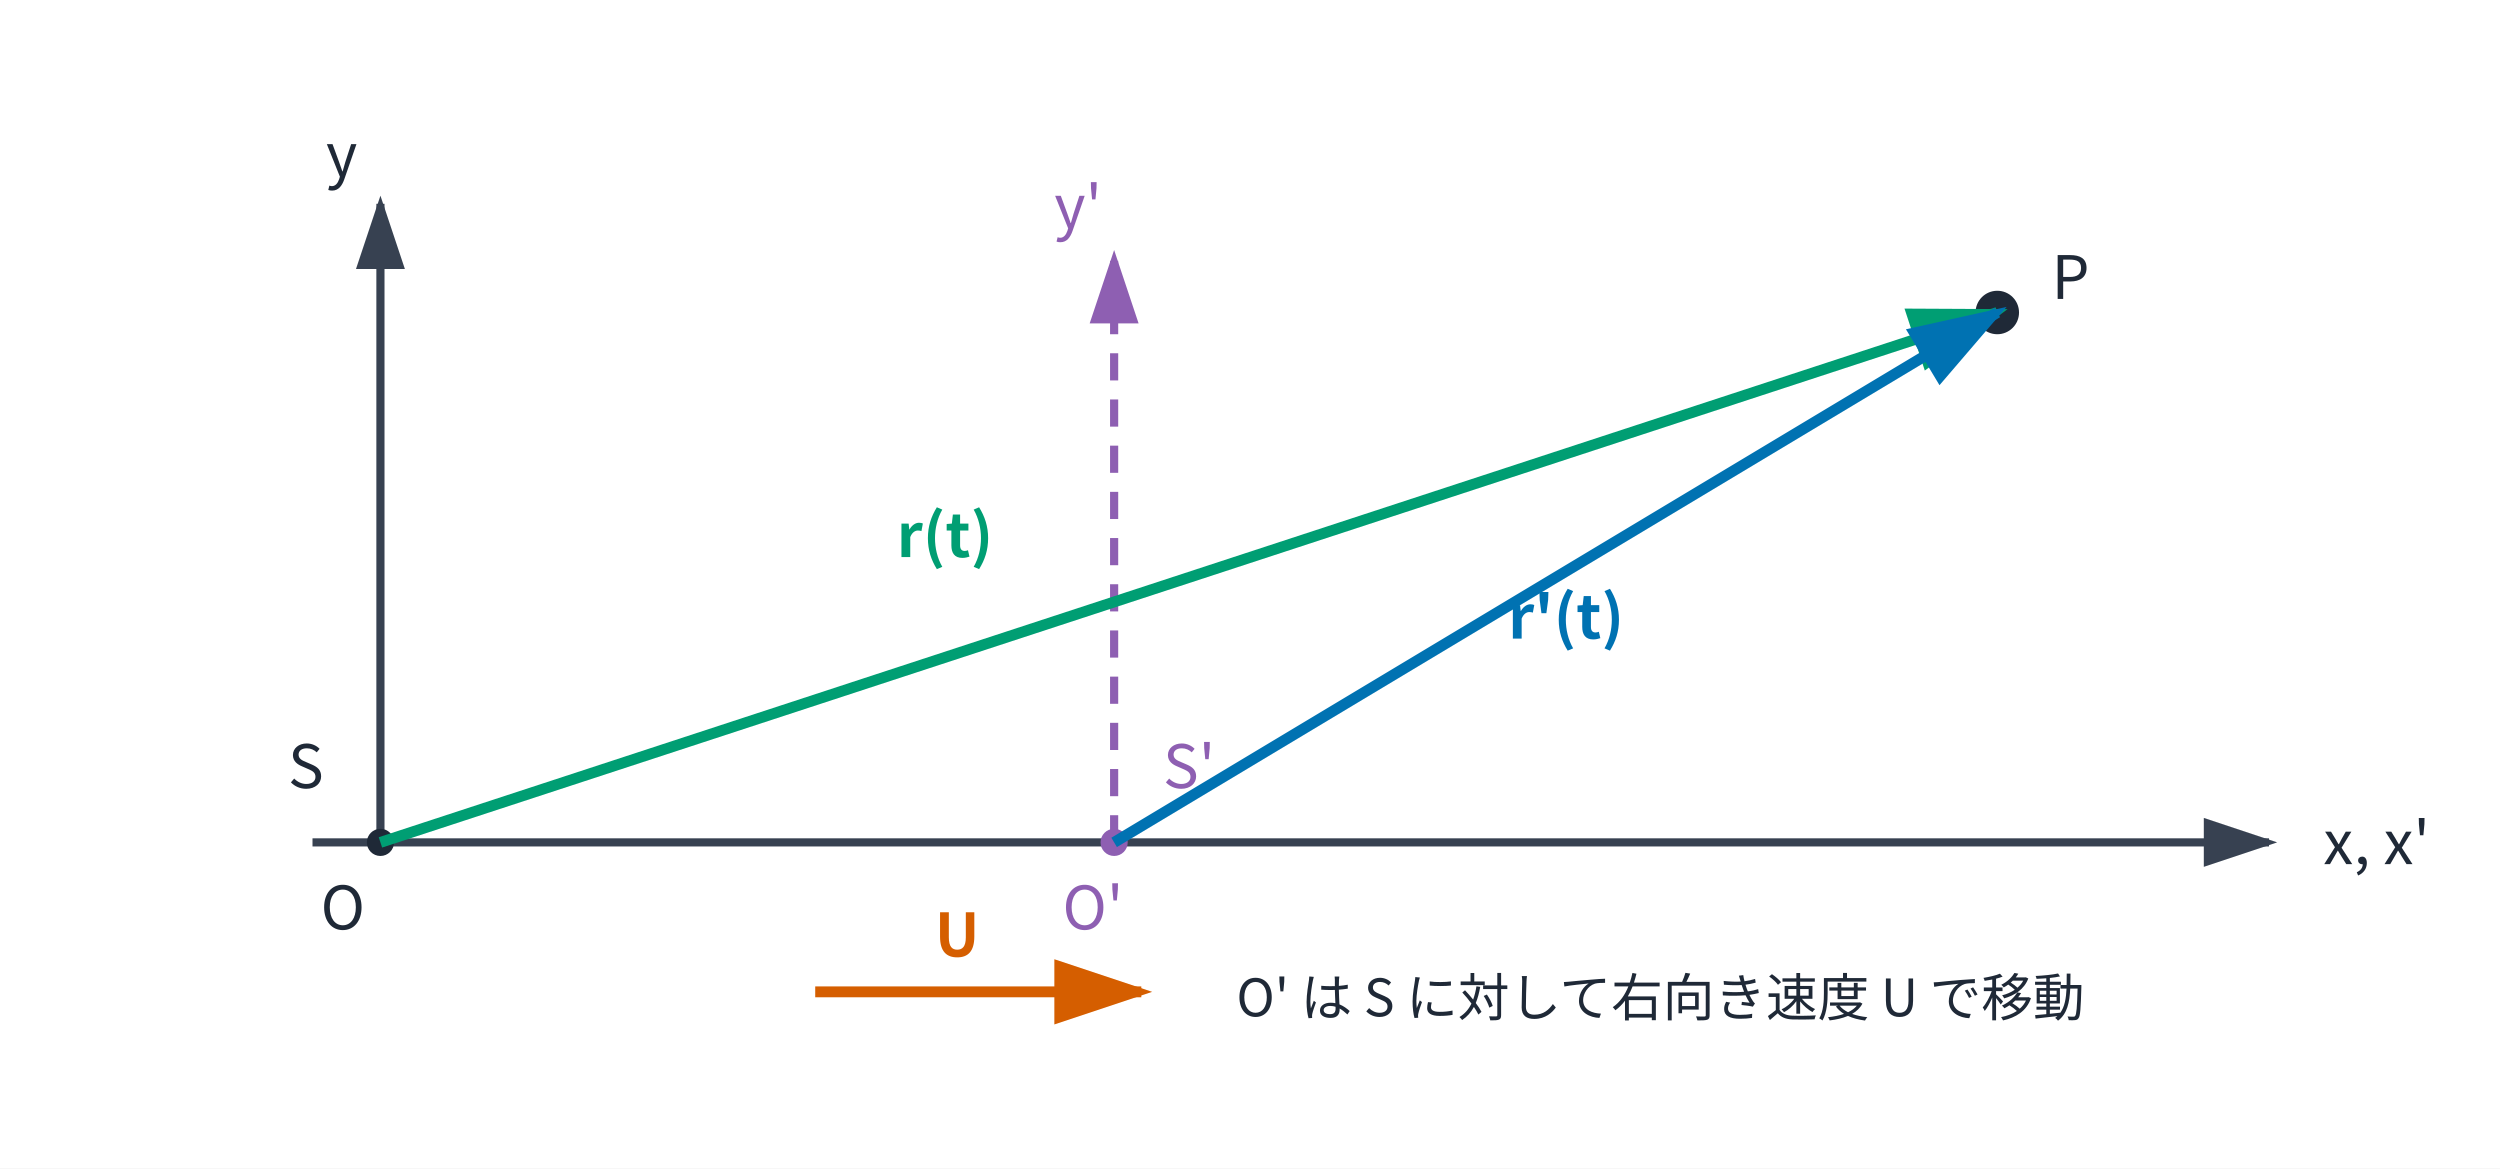
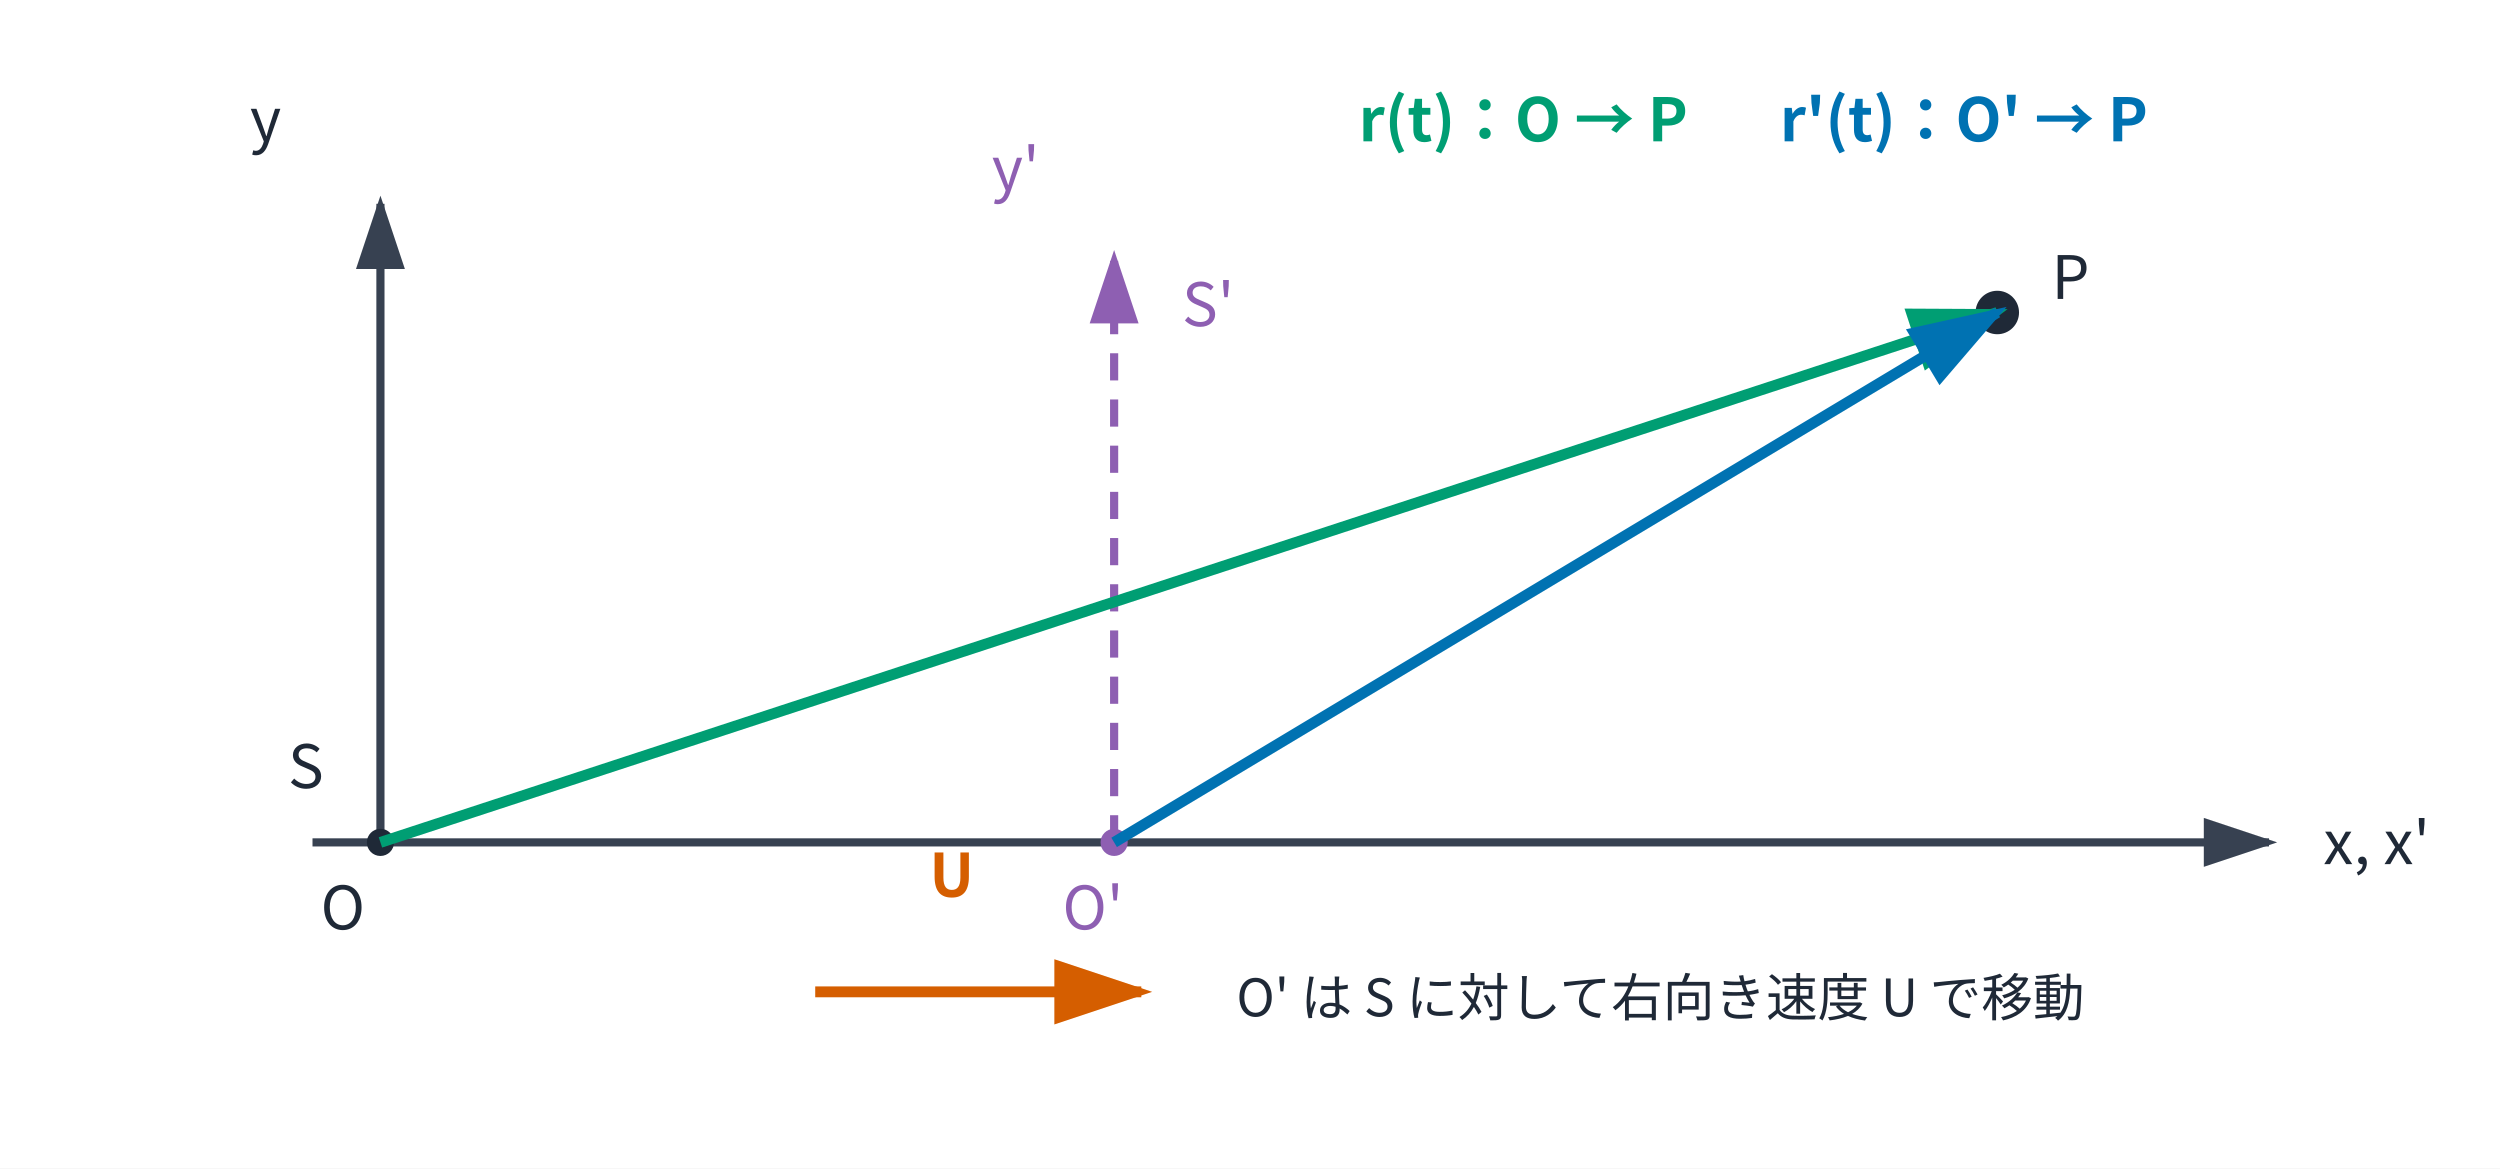
<svg xmlns="http://www.w3.org/2000/svg" data-layout-lint="strict" viewBox="0 0 920 430" role="img" aria-labelledby="title desc">
  <rect width="920" height="430" fill="white" />
  <defs>
    <marker id="arrow-neutral" markerWidth="10" markerHeight="10" refX="8" refY="3" orient="auto">
      <path d="M0,0 L0,6 L9,3 z" fill="#374151" />
    </marker>
    <marker id="arrow-purple" markerWidth="10" markerHeight="10" refX="8" refY="3" orient="auto">
      <path d="M0,0 L0,6 L9,3 z" fill="#8E5FB2" />
    </marker>
    <marker id="arrow-green" markerWidth="10" markerHeight="10" refX="8" refY="3" orient="auto">
      <path d="M0,0 L0,6 L9,3 z" fill="#009E73" />
    </marker>
    <marker id="arrow-blue" markerWidth="10" markerHeight="10" refX="8" refY="3" orient="auto">
      <path d="M0,0 L0,6 L9,3 z" fill="#0072B2" />
    </marker>
    <marker id="arrow-orange" markerWidth="10" markerHeight="10" refX="8" refY="3" orient="auto">
      <path d="M0,0 L0,6 L9,3 z" fill="#D55E00" />
    </marker>
  </defs>
  <line x1="115" y1="310" x2="835" y2="310" stroke="#374151" stroke-width="3" marker-end="url(#arrow-neutral)" />
  <line x1="140" y1="310" x2="140" y2="75" stroke="#374151" stroke-width="3" marker-end="url(#arrow-neutral)" />
  <line x1="410" y1="310" x2="410" y2="95" stroke="#8E5FB2" stroke-width="3" stroke-dasharray="10 7" marker-end="url(#arrow-purple)" />
  <circle cx="140" cy="310" r="5" fill="#1F2937" />
  <circle cx="410" cy="310" r="5" fill="#8E5FB2" />
  <circle cx="735" cy="115" r="8" fill="#1F2937" />
  <line x1="140" y1="310" x2="735" y2="115" stroke="#009E73" stroke-width="4" marker-end="url(#arrow-green)" />
  <line x1="410" y1="310" x2="735" y2="115" stroke="#0072B2" stroke-width="4" marker-end="url(#arrow-blue)" />
  <line x1="300" y1="365" x2="420" y2="365" stroke="#D55E00" stroke-width="4" marker-end="url(#arrow-orange)" />
  <g font-family="Noto Sans CJK JP, sans-serif" font-size="22" fill="#1F2937">
    <text x="855" y="318">x, x'</text>
-     <text x="120" y="65">y</text>
-     <text x="388" y="84" fill="#8E5FB2">y'</text>
+     <text x="92" y="52">y</text>
+     <text x="365" y="70" fill="#8E5FB2">y'</text>
    <text x="118" y="342">O</text>
    <text x="391" y="342" fill="#8E5FB2">O'</text>
    <text x="106" y="290">S</text>
-     <text x="428" y="290" fill="#8E5FB2">S'</text>
+     <text x="435" y="120" fill="#8E5FB2">S'</text>
    <text x="755" y="110">P</text>
-     <text x="330" y="205" fill="#009E73" font-weight="700">r(t)</text>
-     <text x="555" y="235" fill="#0072B2" font-weight="700">r'(t)</text>
-     <text x="344" y="352" fill="#D55E00" font-weight="700">U</text>
+     <text x="500" y="52" fill="#009E73" font-weight="700">r(t)：O → P</text>
+     <text x="655" y="52" fill="#0072B2" font-weight="700">r'(t)：O' → P</text>
+     <text x="342" y="330" fill="#D55E00" font-weight="700">U</text>
    <text x="455" y="374" font-size="19">O' は S に対して右向き速度 U で移動</text>
  </g>
</svg>
